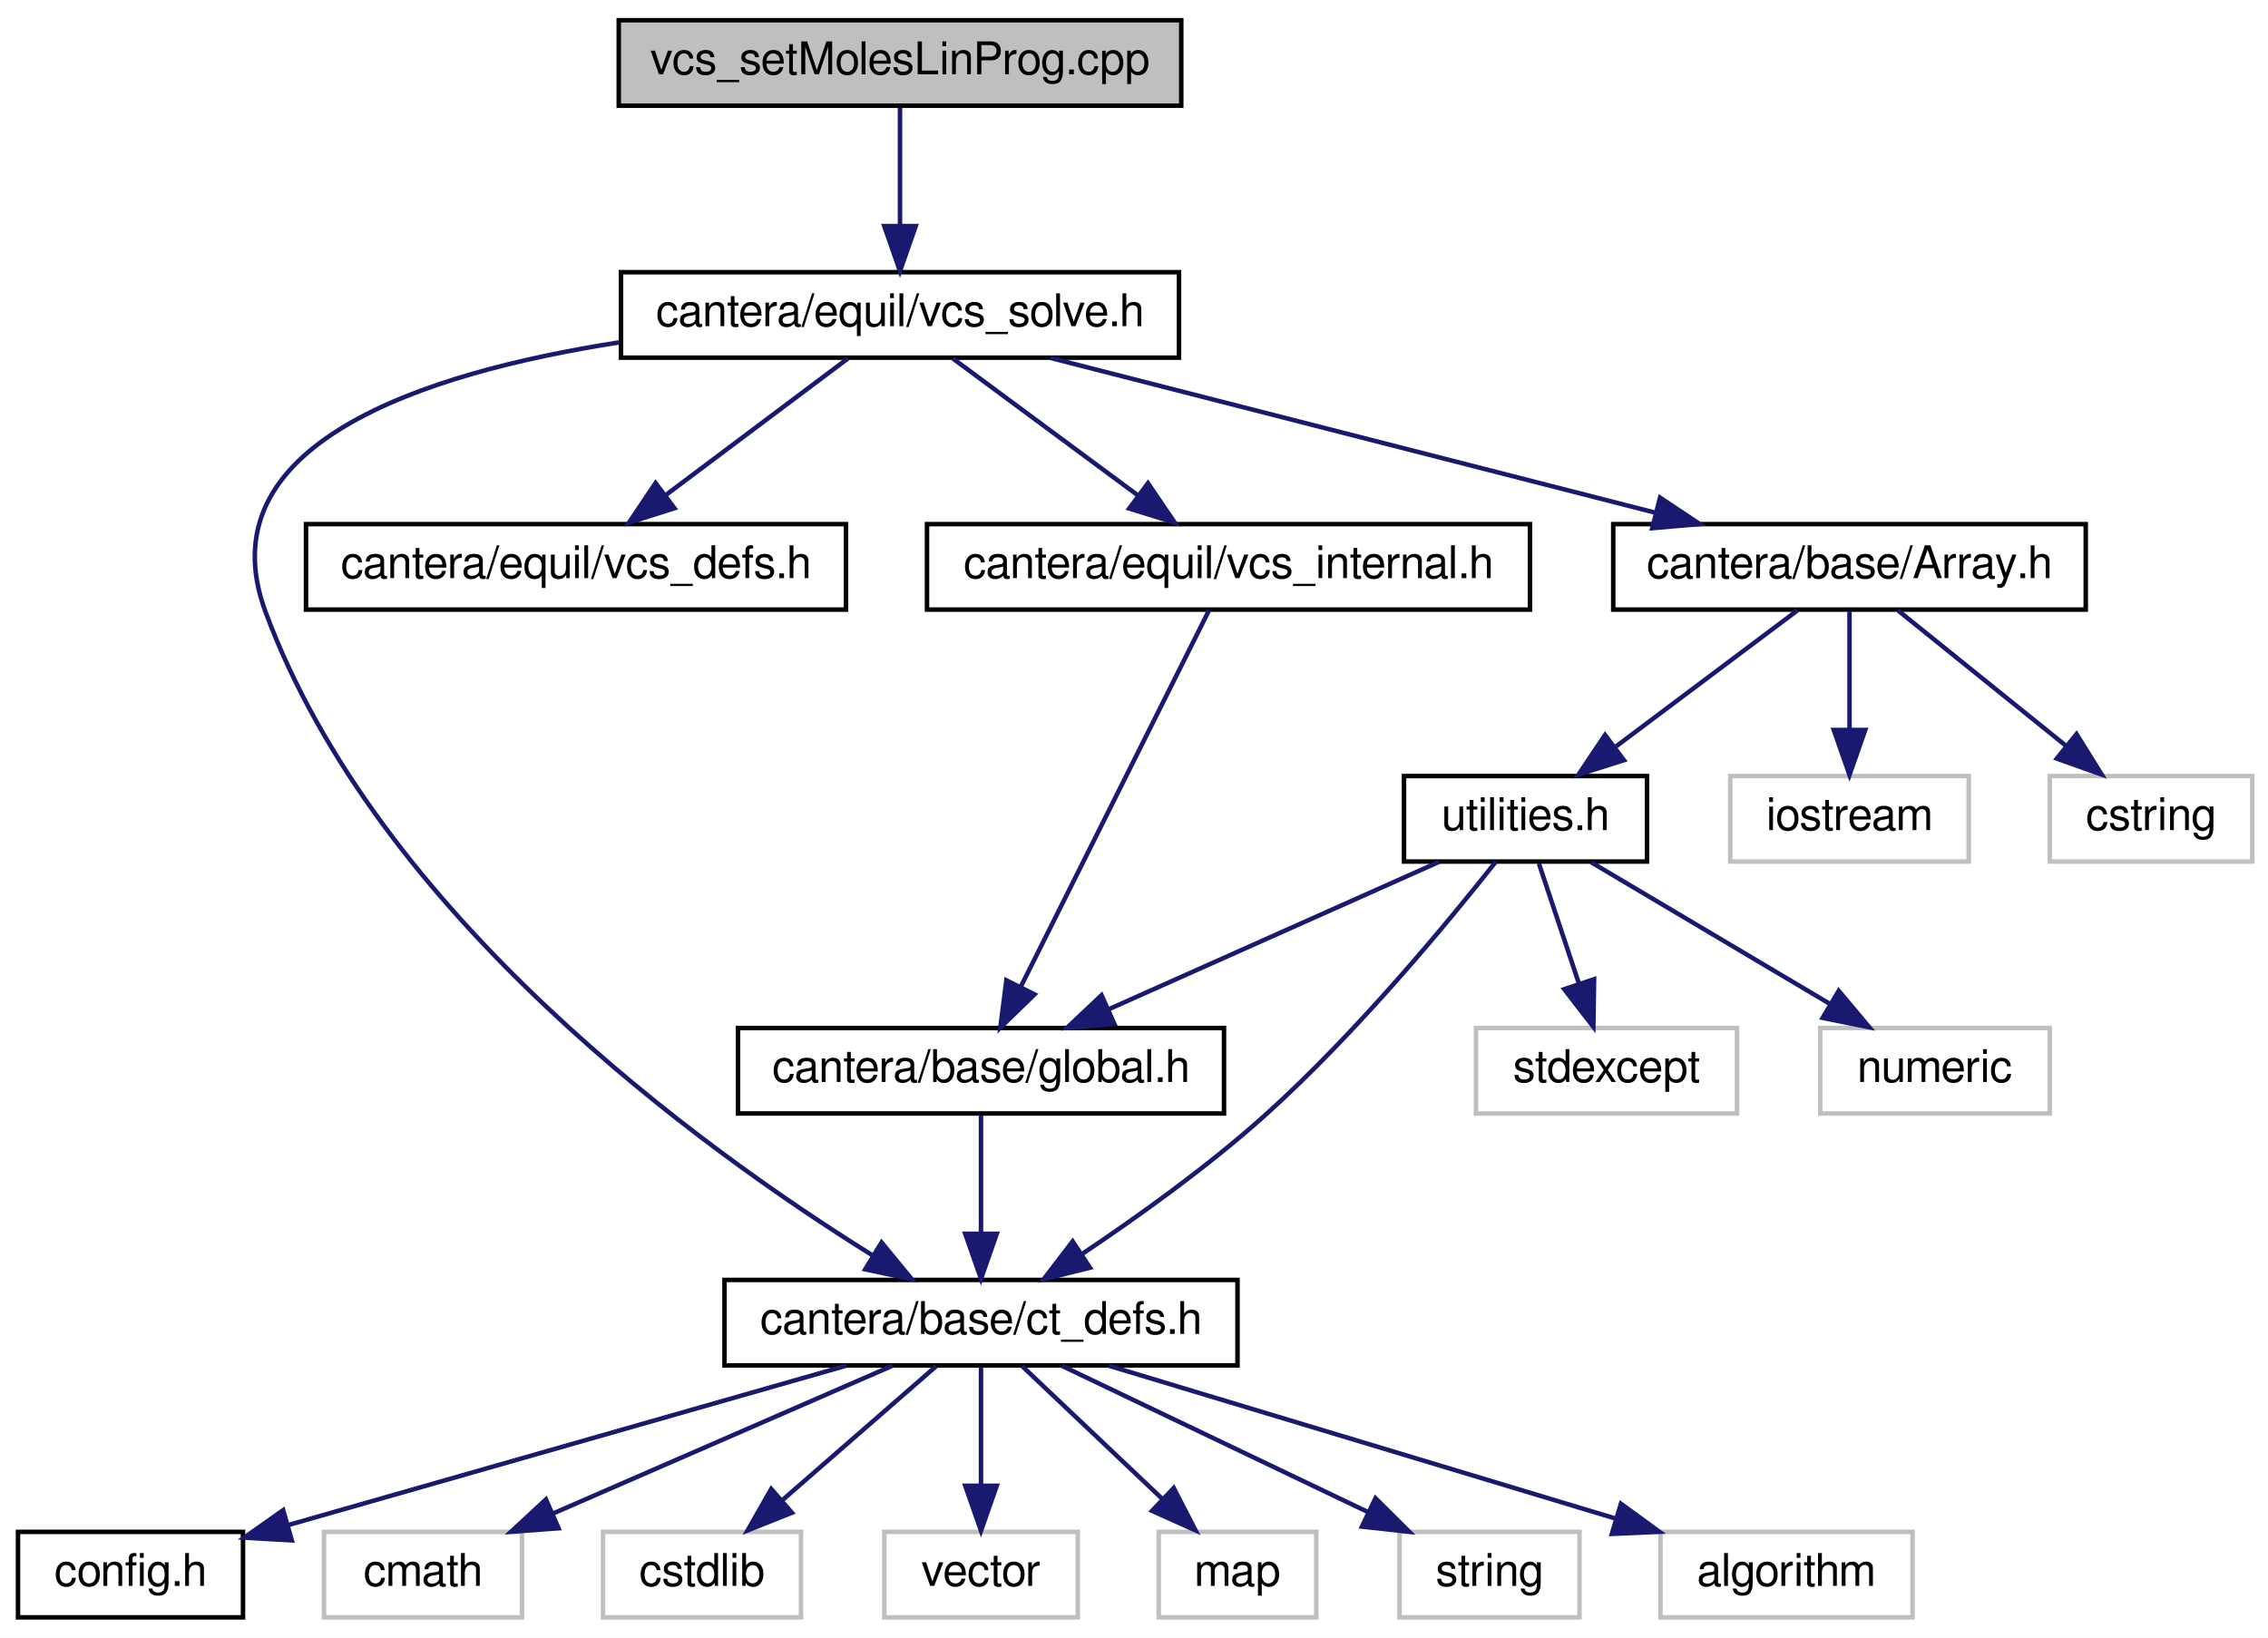
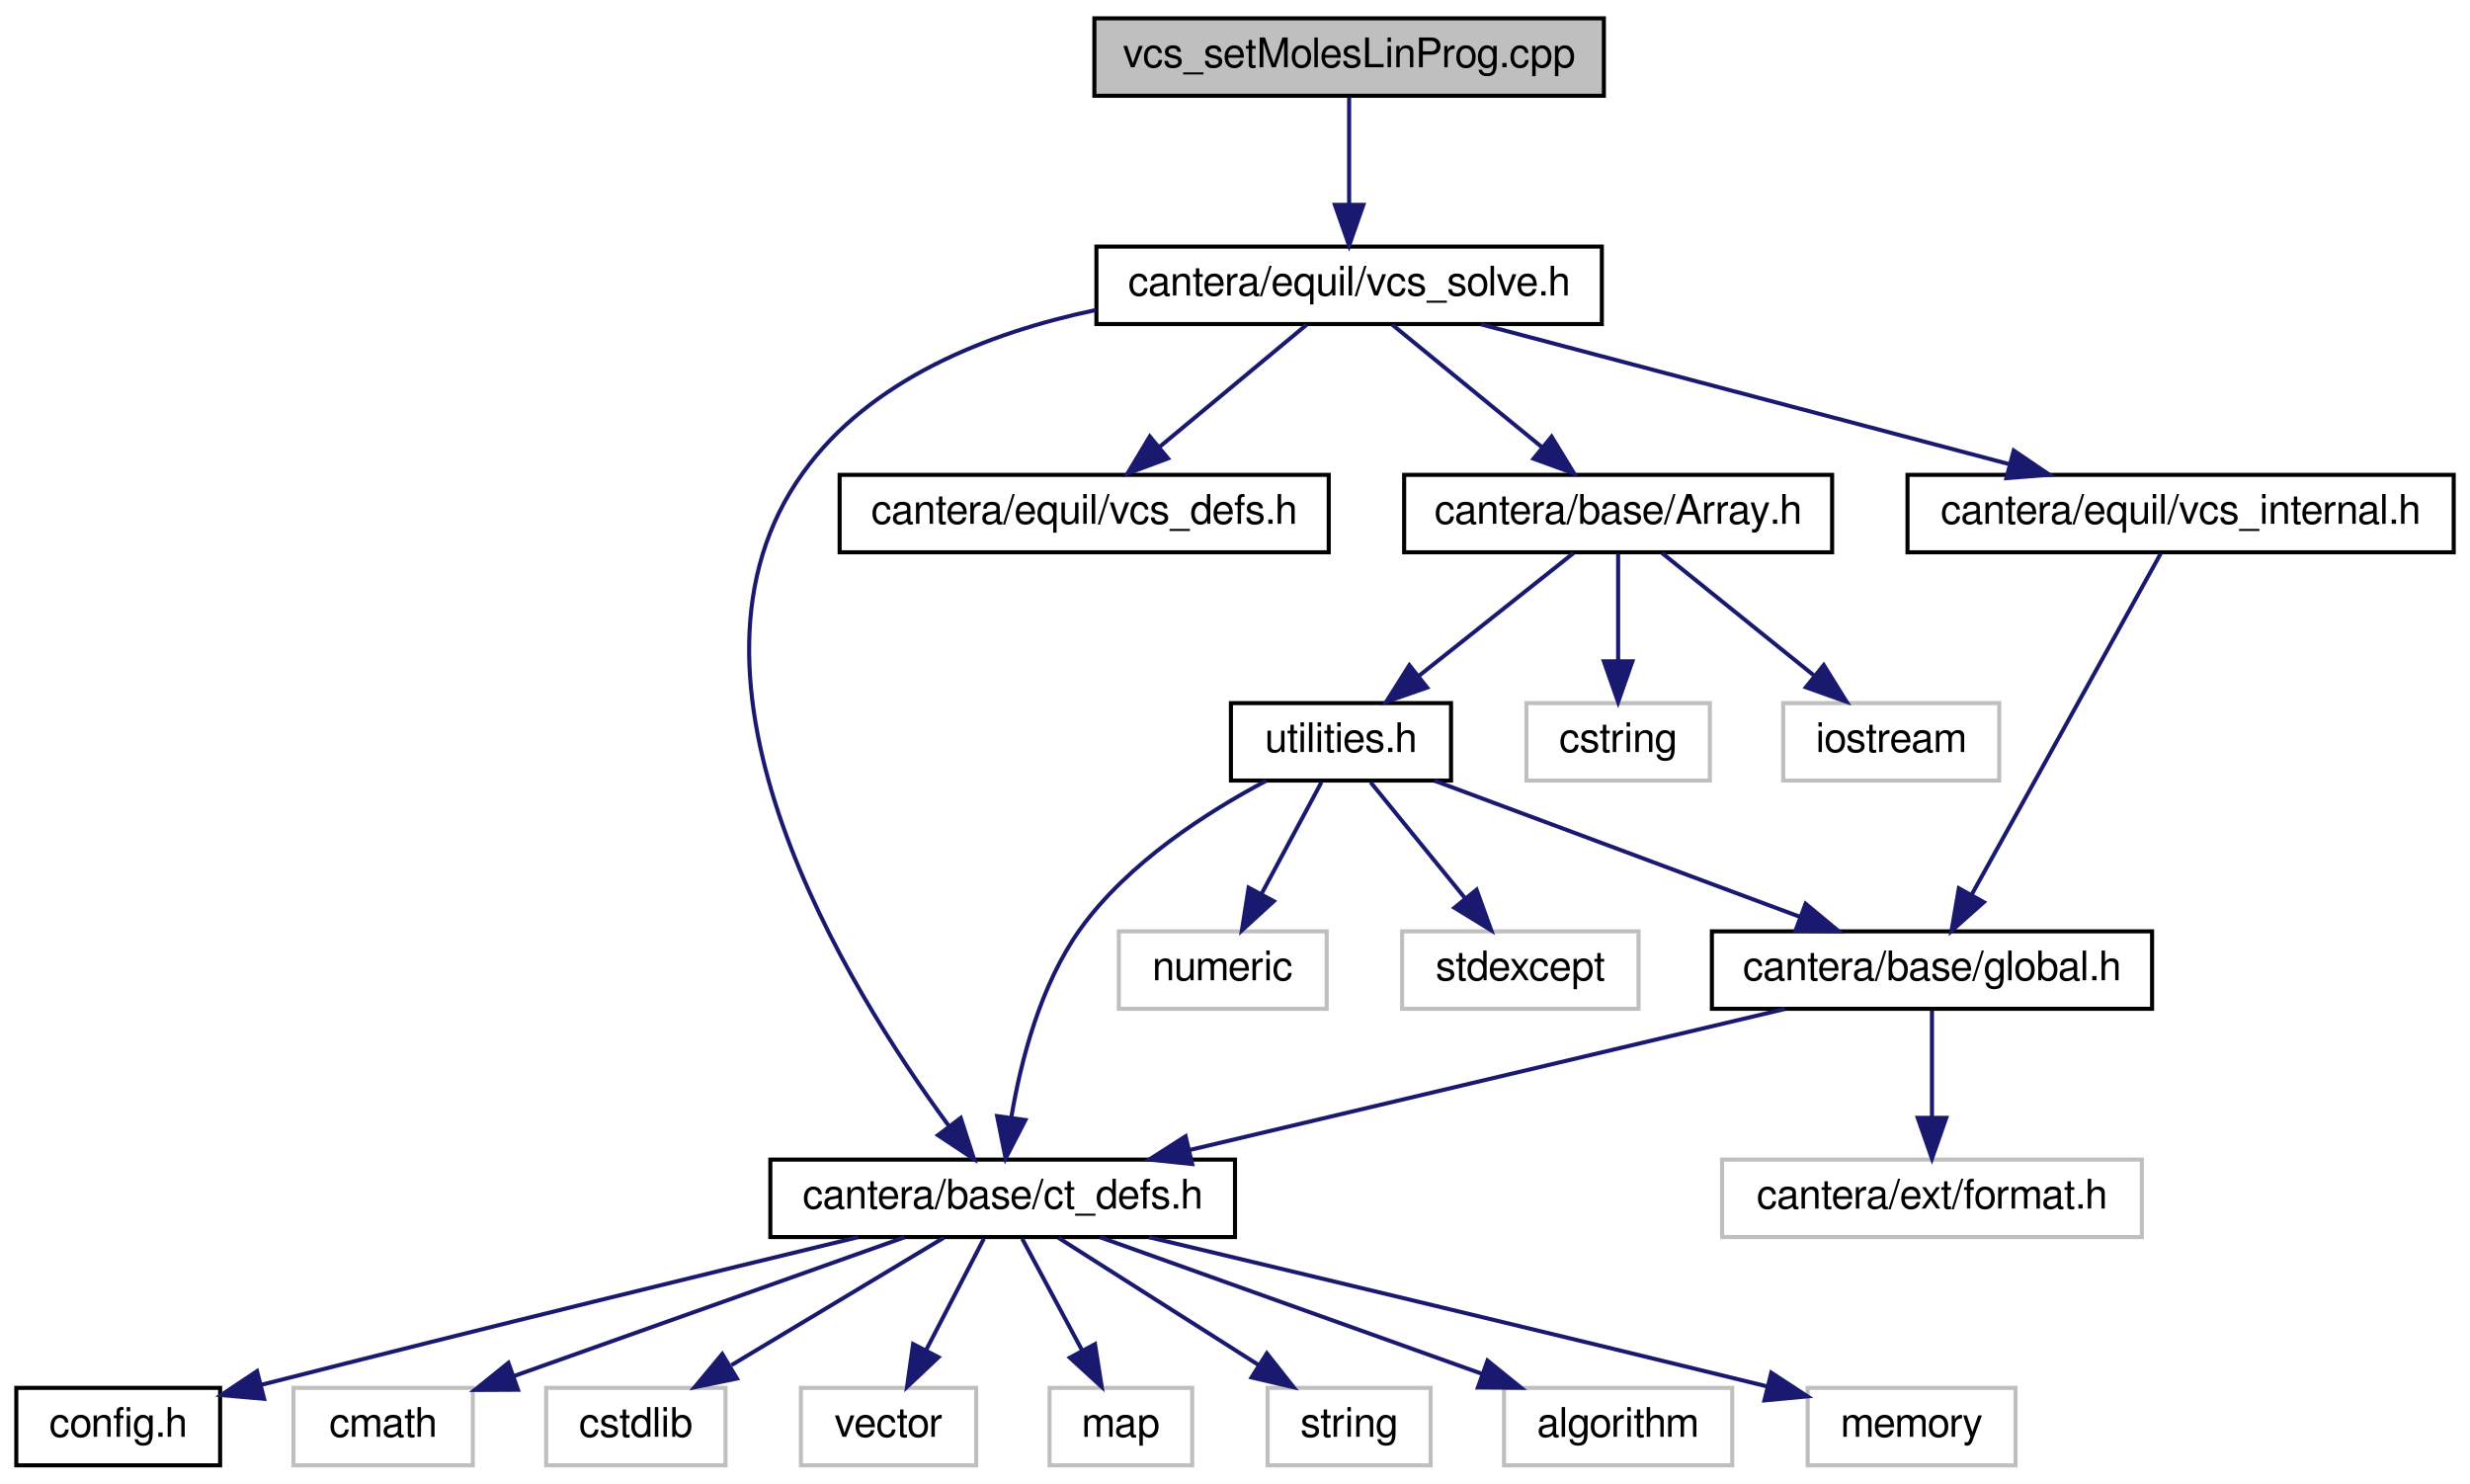
- <svg xmlns="http://www.w3.org/2000/svg" xmlns:xlink="http://www.w3.org/1999/xlink" width="504pt" height="364pt" viewBox="0.00 0.00 504.00 364.00">
+ <svg xmlns="http://www.w3.org/2000/svg" xmlns:xlink="http://www.w3.org/1999/xlink" width="606pt" height="364pt" viewBox="0.00 0.00 606.00 364.00">
  <g id="graph0" class="graph" transform="scale(1 1) rotate(0) translate(4 360)">
-     <polygon fill="white" stroke="none" points="-4,4 -4,-360 500,-360 500,4 -4,4" />
+     <polygon fill="white" stroke="none" points="-4,4 -4,-360 602,-360 602,4 -4,4" />
    <g id="node1" class="node">
-       <polygon fill="#bfbfbf" stroke="black" points="133.5,-336.5 133.5,-355.5 258.5,-355.5 258.5,-336.5 133.5,-336.5" />
-       <text text-anchor="middle" x="196" y="-343.5" font-family="FreeSans" font-size="10.00">vcs_setMolesLinProg.cpp</text>
+       <polygon fill="#bfbfbf" stroke="black" points="264.5,-336.5 264.5,-355.5 389.5,-355.5 389.5,-336.5 264.5,-336.5" />
+       <text text-anchor="middle" x="327" y="-343.5" font-family="FreeSans" font-size="10.00">vcs_setMolesLinProg.cpp</text>
    </g>
    <g id="node2" class="node">
      <g id="a_node2">
        <a xlink:href="vcs__solve_8h.html" target="_top" xlink:title="Header file for the internal object that holds the vcs equilibrium problem (see Class VCS_SOLVE and e...">
-           <polygon fill="white" stroke="black" points="134,-280.5 134,-299.5 258,-299.5 258,-280.5 134,-280.5" />
-           <text text-anchor="middle" x="196" y="-287.5" font-family="FreeSans" font-size="10.00">cantera/equil/vcs_solve.h</text>
+           <polygon fill="white" stroke="black" points="265,-280.5 265,-299.5 389,-299.5 389,-280.5 265,-280.5" />
+           <text text-anchor="middle" x="327" y="-287.5" font-family="FreeSans" font-size="10.00">cantera/equil/vcs_solve.h</text>
        </a>
      </g>
    </g>
    <g id="edge1" class="edge">
-       <path fill="none" stroke="midnightblue" d="M196,-336.083C196,-329.006 196,-318.861 196,-309.986" />
-       <polygon fill="midnightblue" stroke="midnightblue" points="199.5,-309.751 196,-299.751 192.5,-309.751 199.5,-309.751" />
+       <path fill="none" stroke="midnightblue" d="M327,-336.083C327,-329.006 327,-318.861 327,-309.986" />
+       <polygon fill="midnightblue" stroke="midnightblue" points="330.5,-309.751 327,-299.751 323.5,-309.751 330.5,-309.751" />
    </g>
    <g id="node3" class="node">
      <g id="a_node3">
        <a xlink:href="ct__defs_8h.html" target="_top" xlink:title="This file contains definitions of terms that are used in internal routines and are unlikely to need m...">
-           <polygon fill="white" stroke="black" points="157,-56.5 157,-75.5 271,-75.5 271,-56.5 157,-56.5" />
-           <text text-anchor="middle" x="214" y="-63.5" font-family="FreeSans" font-size="10.00">cantera/base/ct_defs.h</text>
+           <polygon fill="white" stroke="black" points="185,-56.5 185,-75.5 299,-75.5 299,-56.5 185,-56.5" />
+           <text text-anchor="middle" x="242" y="-63.5" font-family="FreeSans" font-size="10.00">cantera/base/ct_defs.h</text>
        </a>
      </g>
    </g>
    <g id="edge2" class="edge">
-       <path fill="none" stroke="midnightblue" d="M133.605,-283.895C89.785,-277.079 41.253,-261.163 55,-224 79.877,-156.75 151.719,-104.766 189.738,-81.061" />
-       <polygon fill="midnightblue" stroke="midnightblue" points="191.903,-83.841 198.626,-75.652 188.264,-77.861 191.903,-83.841" />
-     </g>
-     <g id="node11" class="node">
-       <g id="a_node11">
-         <a xlink:href="vcs__defs_8h.html" target="_top" xlink:title="Defines and definitions within the vcs package. ">
-           <polygon fill="white" stroke="black" points="64,-224.5 64,-243.5 184,-243.5 184,-224.5 64,-224.5" />
-           <text text-anchor="middle" x="124" y="-231.5" font-family="FreeSans" font-size="10.00">cantera/equil/vcs_defs.h</text>
-         </a>
-       </g>
-     </g>
-     <g id="edge10" class="edge">
-       <path fill="none" stroke="midnightblue" d="M184.432,-280.324C173.58,-272.185 157.119,-259.839 144.117,-250.087" />
-       <polygon fill="midnightblue" stroke="midnightblue" points="145.879,-247.034 135.779,-243.834 141.679,-252.634 145.879,-247.034" />
+       <path fill="none" stroke="midnightblue" d="M264.822,-283.937C238.19,-278.321 209.476,-266.913 193,-244 156.758,-193.599 203.984,-117.483 228.681,-83.919" />
+       <polygon fill="midnightblue" stroke="midnightblue" points="231.708,-85.72 234.961,-75.637 226.13,-81.49 231.708,-85.72" />
    </g>
    <g id="node12" class="node">
      <g id="a_node12">
+         <a xlink:href="vcs__defs_8h.html" target="_top" xlink:title="Defines and definitions within the vcs package. ">
+           <polygon fill="white" stroke="black" points="202,-224.5 202,-243.5 322,-243.5 322,-224.5 202,-224.5" />
+           <text text-anchor="middle" x="262" y="-231.5" font-family="FreeSans" font-size="10.00">cantera/equil/vcs_defs.h</text>
+         </a>
+       </g>
+     </g>
+     <g id="edge11" class="edge">
+       <path fill="none" stroke="midnightblue" d="M316.557,-280.324C306.854,-272.263 292.185,-260.077 280.5,-250.369" />
+       <polygon fill="midnightblue" stroke="midnightblue" points="282.562,-247.532 272.633,-243.834 278.089,-252.916 282.562,-247.532" />
+     </g>
+     <g id="node13" class="node">
+       <g id="a_node13">
        <a xlink:href="vcs__internal_8h.html" target="_top" xlink:title="Internal declarations for the VCSnonideal package. ">
-           <polygon fill="white" stroke="black" points="202,-224.5 202,-243.5 336,-243.5 336,-224.5 202,-224.5" />
-           <text text-anchor="middle" x="269" y="-231.5" font-family="FreeSans" font-size="10.00">cantera/equil/vcs_internal.h</text>
-         </a>
-       </g>
-     </g>
-     <g id="edge11" class="edge">
-       <path fill="none" stroke="midnightblue" d="M207.729,-280.324C218.837,-272.107 235.742,-259.602 248.983,-249.807" />
-       <polygon fill="midnightblue" stroke="midnightblue" points="251.1,-252.595 257.058,-243.834 246.937,-246.967 251.1,-252.595" />
-     </g>
-     <g id="node14" class="node">
-       <g id="a_node14">
+           <polygon fill="white" stroke="black" points="464,-224.5 464,-243.5 598,-243.5 598,-224.5 464,-224.5" />
+           <text text-anchor="middle" x="531" y="-231.5" font-family="FreeSans" font-size="10.00">cantera/equil/vcs_internal.h</text>
+         </a>
+       </g>
+     </g>
+     <g id="edge12" class="edge">
+       <path fill="none" stroke="midnightblue" d="M359.324,-280.444C394.389,-271.162 450.498,-256.309 488.965,-246.127" />
+       <polygon fill="midnightblue" stroke="midnightblue" points="490.055,-249.459 498.827,-243.516 488.264,-242.692 490.055,-249.459" />
+     </g>
+     <g id="node16" class="node">
+       <g id="a_node16">
        <a xlink:href="Array_8h.html" target="_top" xlink:title="Header file for class Cantera::Array2D. ">
-           <polygon fill="white" stroke="black" points="354.5,-224.5 354.5,-243.5 459.5,-243.5 459.5,-224.5 354.5,-224.5" />
-           <text text-anchor="middle" x="407" y="-231.5" font-family="FreeSans" font-size="10.00">cantera/base/Array.h</text>
-         </a>
-       </g>
-     </g>
-     <g id="edge14" class="edge">
-       <path fill="none" stroke="midnightblue" d="M229.434,-280.444C265.856,-271.122 324.23,-256.183 364.029,-245.997" />
-       <polygon fill="midnightblue" stroke="midnightblue" points="364.903,-249.387 373.723,-243.516 363.167,-242.605 364.903,-249.387" />
+           <polygon fill="white" stroke="black" points="340.5,-224.5 340.5,-243.5 445.5,-243.5 445.5,-224.5 340.5,-224.5" />
+           <text text-anchor="middle" x="393" y="-231.5" font-family="FreeSans" font-size="10.00">cantera/base/Array.h</text>
+         </a>
+       </g>
+     </g>
+     <g id="edge16" class="edge">
+       <path fill="none" stroke="midnightblue" d="M337.604,-280.324C347.456,-272.263 362.351,-260.077 374.215,-250.369" />
+       <polygon fill="midnightblue" stroke="midnightblue" points="376.68,-252.875 382.203,-243.834 372.247,-247.457 376.68,-252.875" />
    </g>
    <g id="node4" class="node">
      <g id="a_node4">
        <a xlink:href="config_8h_source.html" target="_top" xlink:title="config.h">
          <polygon fill="white" stroke="black" points="0,-0.5 0,-19.5 50,-19.5 50,-0.5 0,-0.5" />
          <text text-anchor="middle" x="25" y="-7.5" font-family="FreeSans" font-size="10.00">config.h</text>
        </a>
      </g>
    </g>
    <g id="edge3" class="edge">
-       <path fill="none" stroke="midnightblue" d="M184.052,-56.444C150.421,-46.835 95.895,-31.256 60.24,-21.069" />
-       <polygon fill="midnightblue" stroke="midnightblue" points="60.848,-17.602 50.271,-18.22 58.925,-24.333 60.848,-17.602" />
+       <path fill="none" stroke="midnightblue" d="M206.53,-56.474C171.646,-48.046 116.63,-34.638 60.067,-20.241" />
+       <polygon fill="midnightblue" stroke="midnightblue" points="60.793,-16.815 50.238,-17.734 59.062,-23.597 60.793,-16.815" />
    </g>
    <g id="node5" class="node">
      <polygon fill="white" stroke="#bfbfbf" points="68,-0.5 68,-19.5 112,-19.5 112,-0.5 68,-0.5" />
      <text text-anchor="middle" x="90" y="-7.5" font-family="FreeSans" font-size="10.00">cmath</text>
    </g>
    <g id="edge4" class="edge">
-       <path fill="none" stroke="midnightblue" d="M194.352,-56.444C174.035,-47.596 142.097,-33.688 118.902,-23.587" />
-       <polygon fill="midnightblue" stroke="midnightblue" points="120.122,-20.3 109.556,-19.516 117.327,-26.718 120.122,-20.3" />
+       <path fill="none" stroke="midnightblue" d="M217.915,-56.444C192.006,-47.239 150.677,-32.556 122.04,-22.383" />
+       <polygon fill="midnightblue" stroke="midnightblue" points="123.08,-19.038 112.486,-18.988 120.737,-25.634 123.08,-19.038" />
    </g>
    <g id="node6" class="node">
      <polygon fill="white" stroke="#bfbfbf" points="130,-0.5 130,-19.5 174,-19.5 174,-0.5 130,-0.5" />
      <text text-anchor="middle" x="152" y="-7.5" font-family="FreeSans" font-size="10.00">cstdlib</text>
    </g>
    <g id="edge5" class="edge">
-       <path fill="none" stroke="midnightblue" d="M204.039,-56.324C194.873,-48.341 181.063,-36.313 169.972,-26.653" />
-       <polygon fill="midnightblue" stroke="midnightblue" points="171.982,-23.762 162.143,-19.834 167.385,-29.041 171.982,-23.762" />
+       <path fill="none" stroke="midnightblue" d="M227.54,-56.324C213.5,-47.9 191.952,-34.971 175.457,-25.074" />
+       <polygon fill="midnightblue" stroke="midnightblue" points="176.8,-21.798 166.424,-19.654 173.198,-27.801 176.8,-21.798" />
    </g>
    <g id="node7" class="node">
      <polygon fill="white" stroke="#bfbfbf" points="192.5,-0.5 192.5,-19.5 235.5,-19.5 235.5,-0.5 192.5,-0.5" />
      <text text-anchor="middle" x="214" y="-7.5" font-family="FreeSans" font-size="10.00">vector</text>
    </g>
    <g id="edge6" class="edge">
-       <path fill="none" stroke="midnightblue" d="M214,-56.083C214,-49.006 214,-38.861 214,-29.986" />
-       <polygon fill="midnightblue" stroke="midnightblue" points="217.5,-29.751 214,-19.751 210.5,-29.751 217.5,-29.751" />
+       <path fill="none" stroke="midnightblue" d="M237.376,-56.083C233.544,-48.691 227.976,-37.953 223.235,-28.811" />
+       <polygon fill="midnightblue" stroke="midnightblue" points="226.248,-27.017 218.538,-19.751 220.034,-30.24 226.248,-27.017" />
    </g>
    <g id="node8" class="node">
      <polygon fill="white" stroke="#bfbfbf" points="253.5,-0.5 253.5,-19.5 288.5,-19.5 288.5,-0.5 253.5,-0.5" />
      <text text-anchor="middle" x="271" y="-7.5" font-family="FreeSans" font-size="10.00">map</text>
    </g>
    <g id="edge7" class="edge">
-       <path fill="none" stroke="midnightblue" d="M223.158,-56.324C231.501,-48.42 244.032,-36.548 254.177,-26.938" />
-       <polygon fill="midnightblue" stroke="midnightblue" points="256.823,-29.252 261.675,-19.834 252.009,-24.171 256.823,-29.252" />
+       <path fill="none" stroke="midnightblue" d="M246.789,-56.083C250.758,-48.691 256.525,-37.953 261.435,-28.811" />
+       <polygon fill="midnightblue" stroke="midnightblue" points="264.653,-30.217 266.3,-19.751 258.486,-26.905 264.653,-30.217" />
    </g>
    <g id="node9" class="node">
      <polygon fill="white" stroke="#bfbfbf" points="307,-0.5 307,-19.5 347,-19.5 347,-0.5 307,-0.5" />
      <text text-anchor="middle" x="327" y="-7.5" font-family="FreeSans" font-size="10.00">string</text>
    </g>
    <g id="edge8" class="edge">
-       <path fill="none" stroke="midnightblue" d="M231.905,-56.444C250.254,-47.675 279.005,-33.935 300.094,-23.858" />
-       <polygon fill="midnightblue" stroke="midnightblue" points="301.665,-26.986 309.179,-19.516 298.647,-20.67 301.665,-26.986" />
+       <path fill="none" stroke="midnightblue" d="M255.657,-56.324C268.916,-47.9 289.268,-34.971 304.846,-25.074" />
+       <polygon fill="midnightblue" stroke="midnightblue" points="306.813,-27.971 313.377,-19.654 303.06,-22.063 306.813,-27.971" />
    </g>
    <g id="node10" class="node">
      <polygon fill="white" stroke="#bfbfbf" points="365,-0.5 365,-19.5 421,-19.5 421,-0.5 365,-0.5" />
      <text text-anchor="middle" x="393" y="-7.5" font-family="FreeSans" font-size="10.00">algorithm</text>
    </g>
    <g id="edge9" class="edge">
-       <path fill="none" stroke="midnightblue" d="M242.363,-56.444C272.738,-47.28 321.11,-32.688 354.816,-22.519" />
-       <polygon fill="midnightblue" stroke="midnightblue" points="356.207,-25.756 364.77,-19.516 354.185,-19.054 356.207,-25.756" />
-     </g>
-     <g id="node13" class="node">
-       <g id="a_node13">
+       <path fill="none" stroke="midnightblue" d="M265.926,-56.444C291.219,-47.399 331.302,-33.064 359.68,-22.916" />
+       <polygon fill="midnightblue" stroke="midnightblue" points="360.948,-26.179 369.186,-19.516 358.591,-19.588 360.948,-26.179" />
+     </g>
+     <g id="node11" class="node">
+       <polygon fill="white" stroke="#bfbfbf" points="439.5,-0.5 439.5,-19.5 490.5,-19.5 490.5,-0.5 439.5,-0.5" />
+       <text text-anchor="middle" x="465" y="-7.5" font-family="FreeSans" font-size="10.00">memory</text>
+     </g>
+     <g id="edge10" class="edge">
+       <path fill="none" stroke="midnightblue" d="M277.872,-56.467C315.533,-47.485 376.463,-32.888 429,-20 429.211,-19.948 429.423,-19.896 429.636,-19.844" />
+       <polygon fill="midnightblue" stroke="midnightblue" points="430.573,-23.218 439.441,-17.419 428.893,-16.422 430.573,-23.218" />
+     </g>
+     <g id="node14" class="node">
+       <g id="a_node14">
        <a xlink:href="global_8h.html" target="_top" xlink:title="This file contains definitions for utility functions and text for modules, inputfiles, logs, textlogs, (see Input File Handling, Diagnostic Output, and Writing messages to the screen). ">
-           <polygon fill="white" stroke="black" points="160,-112.5 160,-131.5 268,-131.5 268,-112.5 160,-112.5" />
-           <text text-anchor="middle" x="214" y="-119.5" font-family="FreeSans" font-size="10.00">cantera/base/global.h</text>
-         </a>
-       </g>
-     </g>
-     <g id="edge12" class="edge">
-       <path fill="none" stroke="midnightblue" d="M264.684,-224.368C255.688,-206.376 234.775,-164.55 222.813,-140.627" />
-       <polygon fill="midnightblue" stroke="midnightblue" points="225.898,-138.97 218.296,-131.591 219.637,-142.101 225.898,-138.97" />
+           <polygon fill="white" stroke="black" points="416,-112.5 416,-131.5 524,-131.5 524,-112.5 416,-112.5" />
+           <text text-anchor="middle" x="470" y="-119.5" font-family="FreeSans" font-size="10.00">cantera/base/global.h</text>
+         </a>
+       </g>
    </g>
    <g id="edge13" class="edge">
-       <path fill="none" stroke="midnightblue" d="M214,-112.083C214,-105.006 214,-94.861 214,-85.987" />
-       <polygon fill="midnightblue" stroke="midnightblue" points="217.5,-85.751 214,-75.751 210.5,-85.751 217.5,-85.751" />
+       <path fill="none" stroke="midnightblue" d="M526.112,-224.167C519.192,-211.661 506.138,-188.08 495,-168 489.952,-158.9 484.324,-148.769 479.688,-140.427" />
+       <polygon fill="midnightblue" stroke="midnightblue" points="482.714,-138.665 474.796,-131.625 476.595,-142.066 482.714,-138.665" />
+     </g>
+     <g id="edge14" class="edge">
+       <path fill="none" stroke="midnightblue" d="M433.873,-112.444C394.349,-103.083 330.903,-88.056 287.887,-77.868" />
+       <polygon fill="midnightblue" stroke="midnightblue" points="288.496,-74.415 277.958,-75.516 286.882,-81.227 288.496,-74.415" />
    </g>
    <g id="node15" class="node">
-       <g id="a_node15">
+       <polygon fill="white" stroke="#bfbfbf" points="418.5,-56.5 418.5,-75.5 521.5,-75.5 521.5,-56.5 418.5,-56.5" />
+       <text text-anchor="middle" x="470" y="-63.5" font-family="FreeSans" font-size="10.00">cantera/ext/format.h</text>
+     </g>
+     <g id="edge15" class="edge">
+       <path fill="none" stroke="midnightblue" d="M470,-112.083C470,-105.006 470,-94.861 470,-85.987" />
+       <polygon fill="midnightblue" stroke="midnightblue" points="473.5,-85.751 470,-75.751 466.5,-85.751 473.5,-85.751" />
+     </g>
+     <g id="node17" class="node">
+       <g id="a_node17">
        <a xlink:href="utilities_8h.html" target="_top" xlink:title="Various templated functions that carry out common vector operations (see Templated Utility Functions)...">
-           <polygon fill="white" stroke="black" points="308,-168.5 308,-187.5 362,-187.5 362,-168.5 308,-168.5" />
-           <text text-anchor="middle" x="335" y="-175.5" font-family="FreeSans" font-size="10.00">utilities.h</text>
-         </a>
-       </g>
-     </g>
-     <g id="edge15" class="edge">
-       <path fill="none" stroke="midnightblue" d="M395.432,-224.324C384.58,-216.185 368.119,-203.839 355.117,-194.087" />
-       <polygon fill="midnightblue" stroke="midnightblue" points="356.879,-191.034 346.779,-187.834 352.679,-196.634 356.879,-191.034" />
+           <polygon fill="white" stroke="black" points="298,-168.5 298,-187.5 352,-187.5 352,-168.5 298,-168.5" />
+           <text text-anchor="middle" x="325" y="-175.5" font-family="FreeSans" font-size="10.00">utilities.h</text>
+         </a>
+       </g>
+     </g>
+     <g id="edge17" class="edge">
+       <path fill="none" stroke="midnightblue" d="M382.075,-224.324C371.825,-216.185 356.279,-203.839 343.999,-194.087" />
+       <polygon fill="midnightblue" stroke="midnightblue" points="346.132,-191.312 336.124,-187.834 341.779,-196.794 346.132,-191.312" />
+     </g>
+     <g id="node20" class="node">
+       <polygon fill="white" stroke="#bfbfbf" points="433.5,-168.5 433.5,-187.5 486.5,-187.5 486.5,-168.5 433.5,-168.5" />
+       <text text-anchor="middle" x="460" y="-175.5" font-family="FreeSans" font-size="10.00">iostream</text>
+     </g>
+     <g id="edge22" class="edge">
+       <path fill="none" stroke="midnightblue" d="M403.765,-224.324C413.766,-216.263 428.887,-204.077 440.93,-194.369" />
+       <polygon fill="midnightblue" stroke="midnightblue" points="443.45,-196.834 449.039,-187.834 439.057,-191.384 443.45,-196.834" />
+     </g>
+     <g id="node21" class="node">
+       <polygon fill="white" stroke="#bfbfbf" points="370.5,-168.5 370.5,-187.5 415.5,-187.5 415.5,-168.5 370.5,-168.5" />
+       <text text-anchor="middle" x="393" y="-175.5" font-family="FreeSans" font-size="10.00">cstring</text>
+     </g>
+     <g id="edge23" class="edge">
+       <path fill="none" stroke="midnightblue" d="M393,-224.083C393,-217.006 393,-206.861 393,-197.986" />
+       <polygon fill="midnightblue" stroke="midnightblue" points="396.5,-197.751 393,-187.751 389.5,-197.751 396.5,-197.751" />
+     </g>
+     <g id="edge18" class="edge">
+       <path fill="none" stroke="midnightblue" d="M306.686,-168.459C292.262,-160.833 272.7,-148.347 261,-132 251.271,-118.406 246.488,-99.861 244.158,-86.058" />
+       <polygon fill="midnightblue" stroke="midnightblue" points="247.574,-85.211 242.723,-75.792 240.641,-86.18 247.574,-85.211" />
+     </g>
+     <g id="edge19" class="edge">
+       <path fill="none" stroke="midnightblue" d="M347.976,-168.444C372.157,-159.438 410.418,-145.189 437.646,-135.049" />
+       <polygon fill="midnightblue" stroke="midnightblue" points="438.982,-138.286 447.132,-131.516 436.539,-131.727 438.982,-138.286" />
    </g>
    <g id="node18" class="node">
-       <polygon fill="white" stroke="#bfbfbf" points="380.5,-168.5 380.5,-187.5 433.5,-187.5 433.5,-168.5 380.5,-168.5" />
-       <text text-anchor="middle" x="407" y="-175.5" font-family="FreeSans" font-size="10.00">iostream</text>
+       <polygon fill="white" stroke="#bfbfbf" points="340,-112.5 340,-131.5 398,-131.5 398,-112.5 340,-112.5" />
+       <text text-anchor="middle" x="369" y="-119.5" font-family="FreeSans" font-size="10.00">stdexcept</text>
    </g>
    <g id="edge20" class="edge">
-       <path fill="none" stroke="midnightblue" d="M407,-224.083C407,-217.006 407,-206.861 407,-197.986" />
-       <polygon fill="midnightblue" stroke="midnightblue" points="410.5,-197.751 407,-187.751 403.5,-197.751 410.5,-197.751" />
+       <path fill="none" stroke="midnightblue" d="M332.266,-168.083C338.545,-160.377 347.788,-149.033 355.431,-139.653" />
+       <polygon fill="midnightblue" stroke="midnightblue" points="358.266,-141.714 361.869,-131.751 352.839,-137.293 358.266,-141.714" />
    </g>
    <g id="node19" class="node">
-       <polygon fill="white" stroke="#bfbfbf" points="451.5,-168.5 451.5,-187.5 496.5,-187.5 496.5,-168.5 451.5,-168.5" />
-       <text text-anchor="middle" x="474" y="-175.5" font-family="FreeSans" font-size="10.00">cstring</text>
+       <polygon fill="white" stroke="#bfbfbf" points="270.5,-112.5 270.5,-131.5 321.5,-131.5 321.5,-112.5 270.5,-112.5" />
+       <text text-anchor="middle" x="296" y="-119.5" font-family="FreeSans" font-size="10.00">numeric</text>
    </g>
    <g id="edge21" class="edge">
-       <path fill="none" stroke="midnightblue" d="M417.765,-224.324C427.766,-216.263 442.887,-204.077 454.93,-194.369" />
-       <polygon fill="midnightblue" stroke="midnightblue" points="457.45,-196.834 463.039,-187.834 453.057,-191.384 457.45,-196.834" />
-     </g>
-     <g id="edge16" class="edge">
-       <path fill="none" stroke="midnightblue" d="M328.399,-168.454C318.16,-155.48 297.489,-130.382 277,-112 264.36,-100.66 248.853,-89.553 236.386,-81.211" />
-       <polygon fill="midnightblue" stroke="midnightblue" points="238.212,-78.223 227.931,-75.662 234.371,-84.075 238.212,-78.223" />
-     </g>
-     <g id="edge17" class="edge">
-       <path fill="none" stroke="midnightblue" d="M315.827,-168.444C296.091,-159.636 265.115,-145.812 242.507,-135.722" />
-       <polygon fill="midnightblue" stroke="midnightblue" points="243.641,-132.396 233.083,-131.516 240.789,-138.788 243.641,-132.396" />
-     </g>
-     <g id="node16" class="node">
-       <polygon fill="white" stroke="#bfbfbf" points="324,-112.5 324,-131.5 382,-131.5 382,-112.5 324,-112.5" />
-       <text text-anchor="middle" x="353" y="-119.5" font-family="FreeSans" font-size="10.00">stdexcept</text>
-     </g>
-     <g id="edge18" class="edge">
-       <path fill="none" stroke="midnightblue" d="M337.972,-168.083C340.384,-160.849 343.864,-150.409 346.868,-141.397" />
-       <polygon fill="midnightblue" stroke="midnightblue" points="350.241,-142.345 350.083,-131.751 343.6,-140.131 350.241,-142.345" />
-     </g>
-     <g id="node17" class="node">
-       <polygon fill="white" stroke="#bfbfbf" points="400.5,-112.5 400.5,-131.5 451.5,-131.5 451.5,-112.5 400.5,-112.5" />
-       <text text-anchor="middle" x="426" y="-119.5" font-family="FreeSans" font-size="10.00">numeric</text>
-     </g>
-     <g id="edge19" class="edge">
-       <path fill="none" stroke="midnightblue" d="M349.621,-168.324C363.949,-159.822 386.013,-146.729 402.749,-136.797" />
-       <polygon fill="midnightblue" stroke="midnightblue" points="404.602,-139.768 411.416,-131.655 401.03,-133.748 404.602,-139.768" />
+       <path fill="none" stroke="midnightblue" d="M320.211,-168.083C316.242,-160.691 310.475,-149.953 305.565,-140.811" />
+       <polygon fill="midnightblue" stroke="midnightblue" points="308.514,-138.905 300.7,-131.751 302.347,-142.217 308.514,-138.905" />
    </g>
  </g>
</svg>
